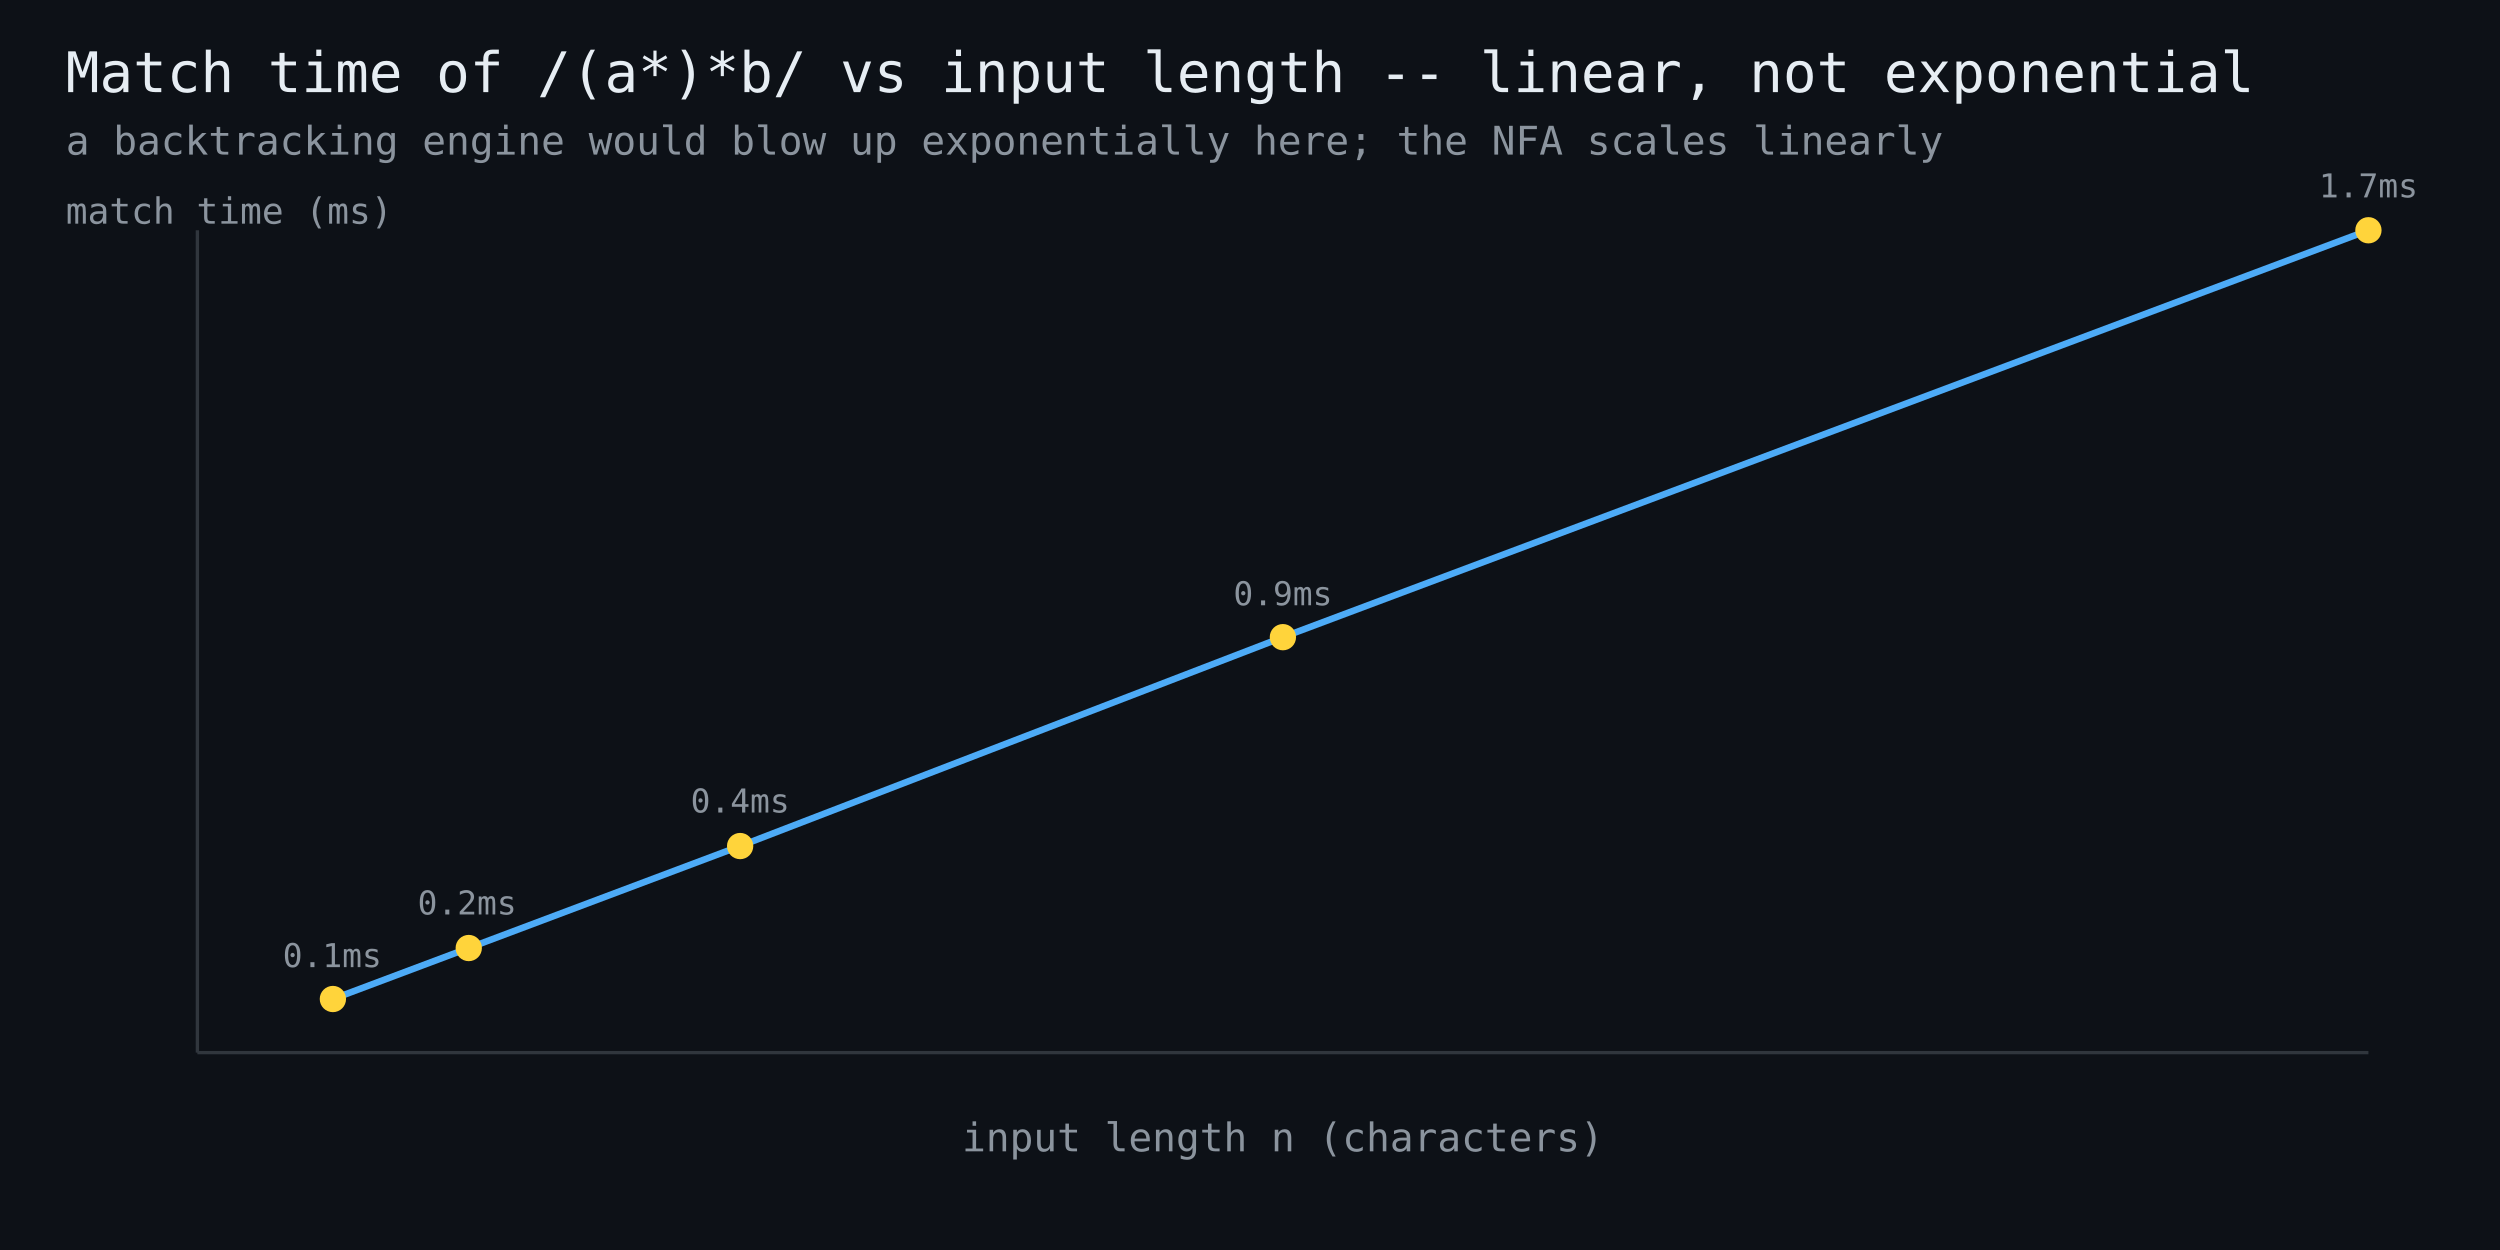
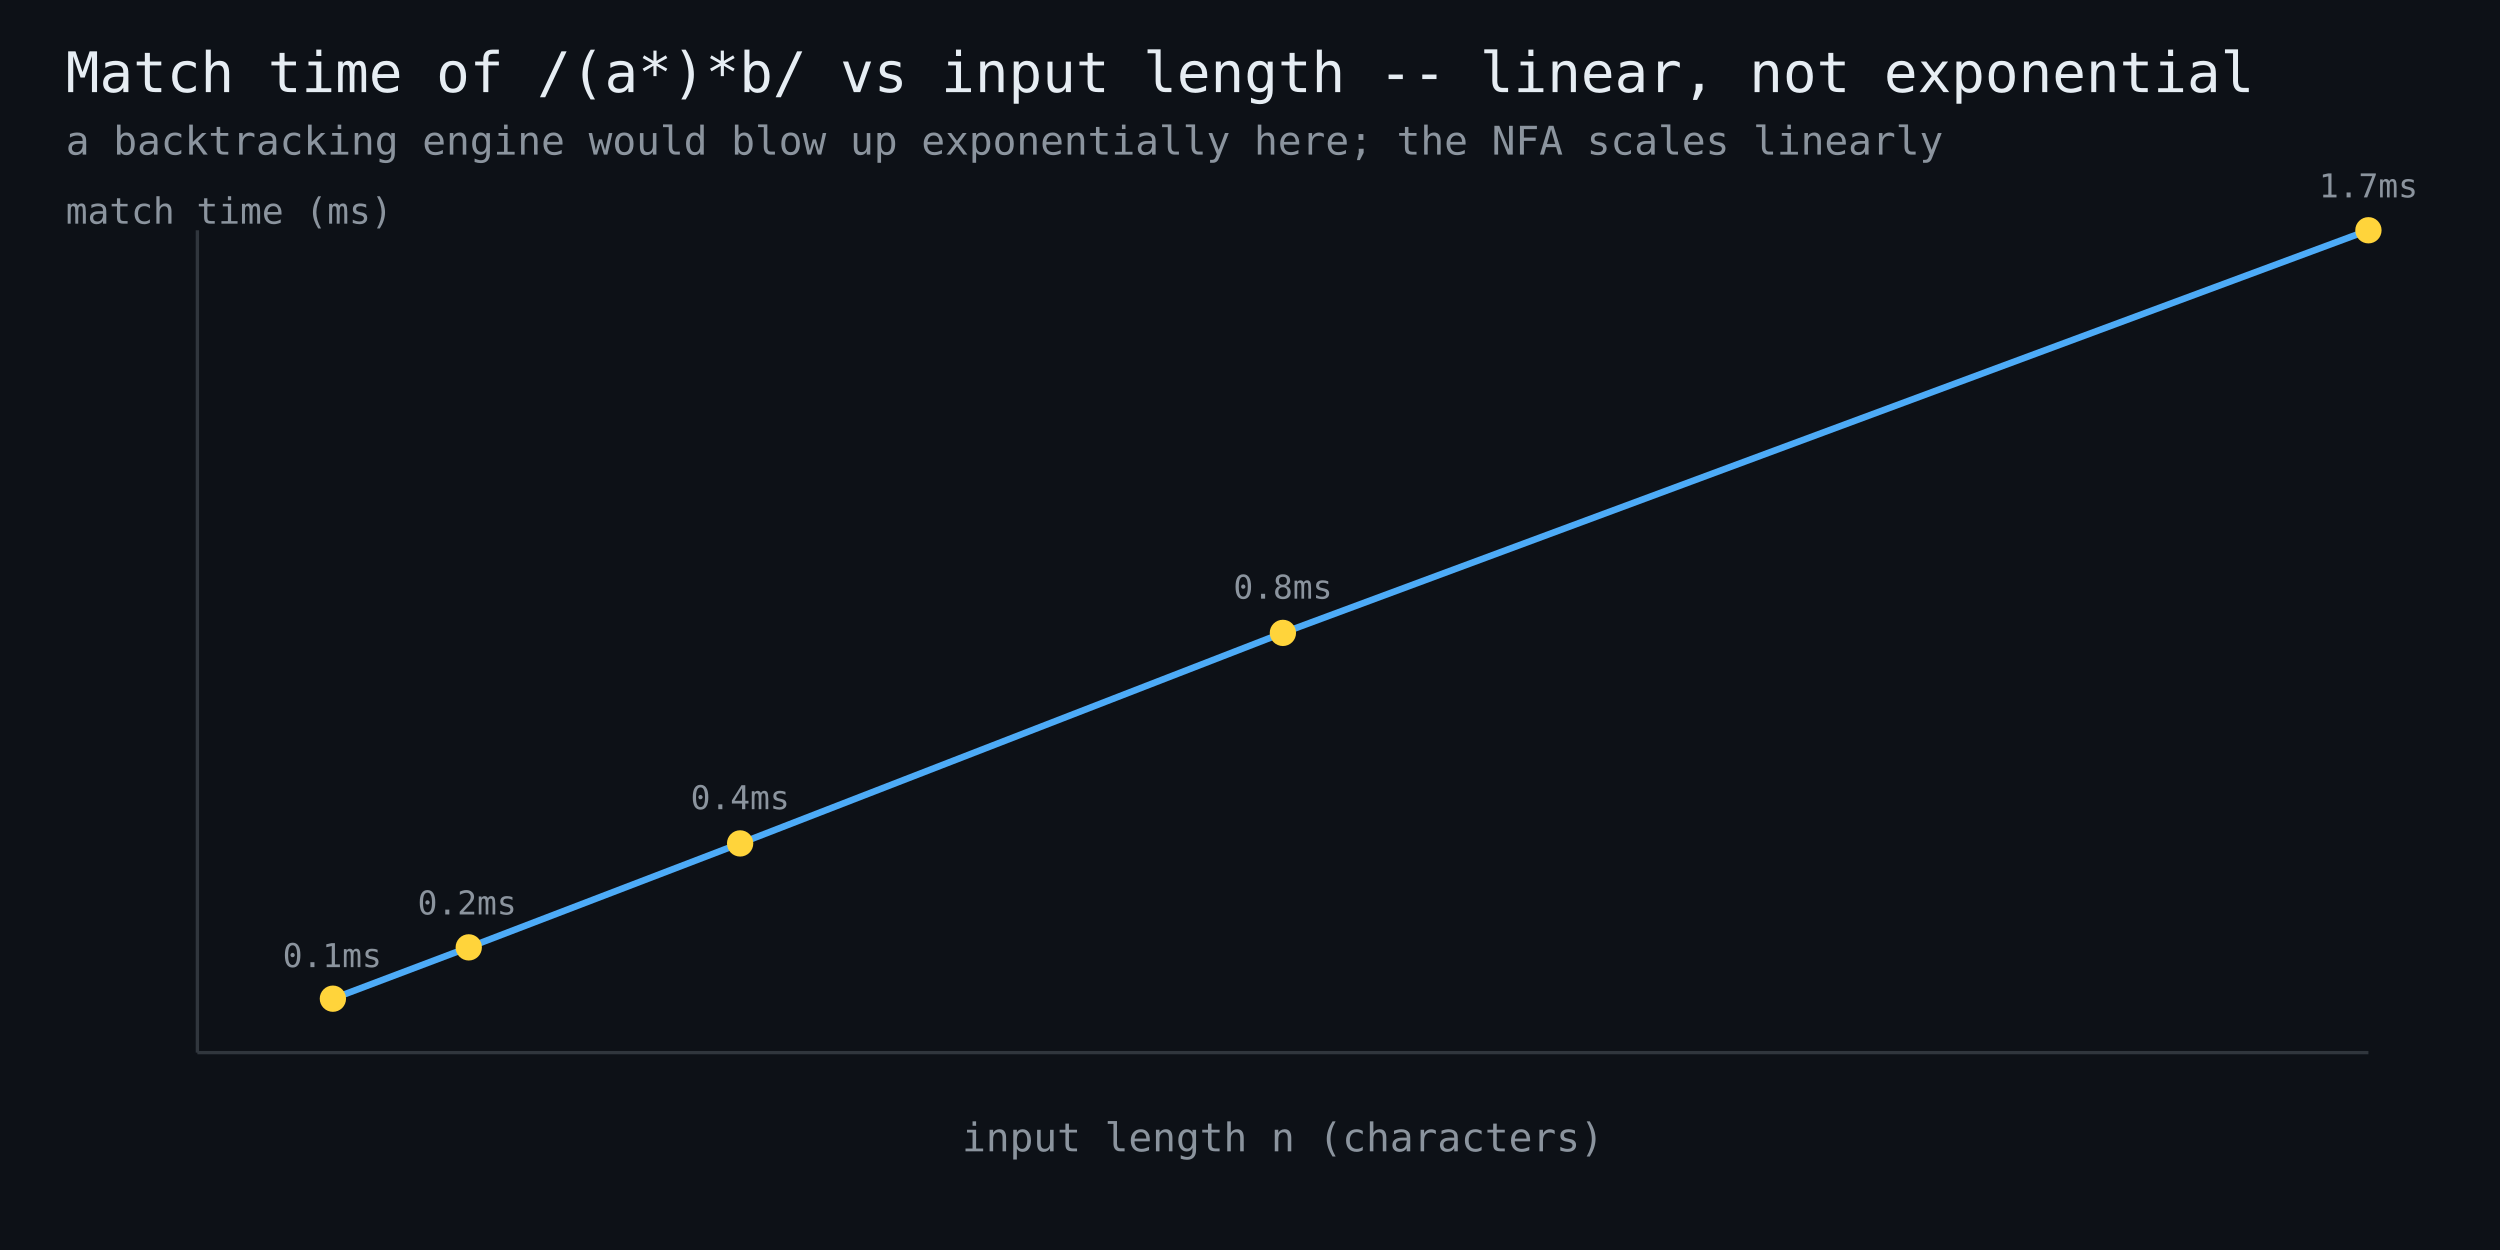
<svg xmlns="http://www.w3.org/2000/svg" width="760" height="380" viewBox="0 0 760 380" font-family="monospace">
  <rect width="760" height="380" fill="#0d1117" />
  <text x="20" y="28" fill="#e6edf3" font-size="17">Match time of /(a*)*b/ vs input length -- linear, not exponential</text>
  <text x="20" y="47" fill="#8b949e" font-size="12">a backtracking engine would blow up exponentially here; the NFA scales linearly</text>
  <line x1="60" y1="320" x2="720" y2="320" stroke="#30363d" stroke-width="1" />
  <line x1="60" y1="320" x2="60" y2="70" stroke="#30363d" stroke-width="1" />
-   <polyline points="101.2,303.7 142.5,288.2 225.0,257.2 390.0,193.7 720.0,70.0" fill="none" stroke="#4dabf7" stroke-width="2" />
-   <circle cx="101.2" cy="303.7" r="4" fill="#ffd43b" />
+   <polyline points="101.2,303.6 142.5,288.0 225.0,256.4 390.0,192.4 720.0,70.0" fill="none" stroke="#4dabf7" stroke-width="2" />
+   <circle cx="101.2" cy="303.6" r="4" fill="#ffd43b" />
  <text x="101" y="294" fill="#8b949e" font-size="10" text-anchor="middle">0.1ms</text>
-   <circle cx="142.5" cy="288.2" r="4" fill="#ffd43b" />
+   <circle cx="142.5" cy="288.0" r="4" fill="#ffd43b" />
  <text x="142" y="278" fill="#8b949e" font-size="10" text-anchor="middle">0.2ms</text>
-   <circle cx="225.0" cy="257.2" r="4" fill="#ffd43b" />
-   <text x="225" y="247" fill="#8b949e" font-size="10" text-anchor="middle">0.4ms</text>
-   <circle cx="390.0" cy="193.7" r="4" fill="#ffd43b" />
-   <text x="390" y="184" fill="#8b949e" font-size="10" text-anchor="middle">0.9ms</text>
+   <circle cx="225.0" cy="256.4" r="4" fill="#ffd43b" />
+   <text x="225" y="246" fill="#8b949e" font-size="10" text-anchor="middle">0.4ms</text>
+   <circle cx="390.0" cy="192.4" r="4" fill="#ffd43b" />
+   <text x="390" y="182" fill="#8b949e" font-size="10" text-anchor="middle">0.8ms</text>
  <circle cx="720.0" cy="70.0" r="4" fill="#ffd43b" />
  <text x="720" y="60" fill="#8b949e" font-size="10" text-anchor="middle">1.7ms</text>
  <text x="390" y="350" fill="#8b949e" font-size="12" text-anchor="middle">input length n (characters)</text>
  <text x="20" y="68" fill="#8b949e" font-size="11">match time (ms)</text>
</svg>
